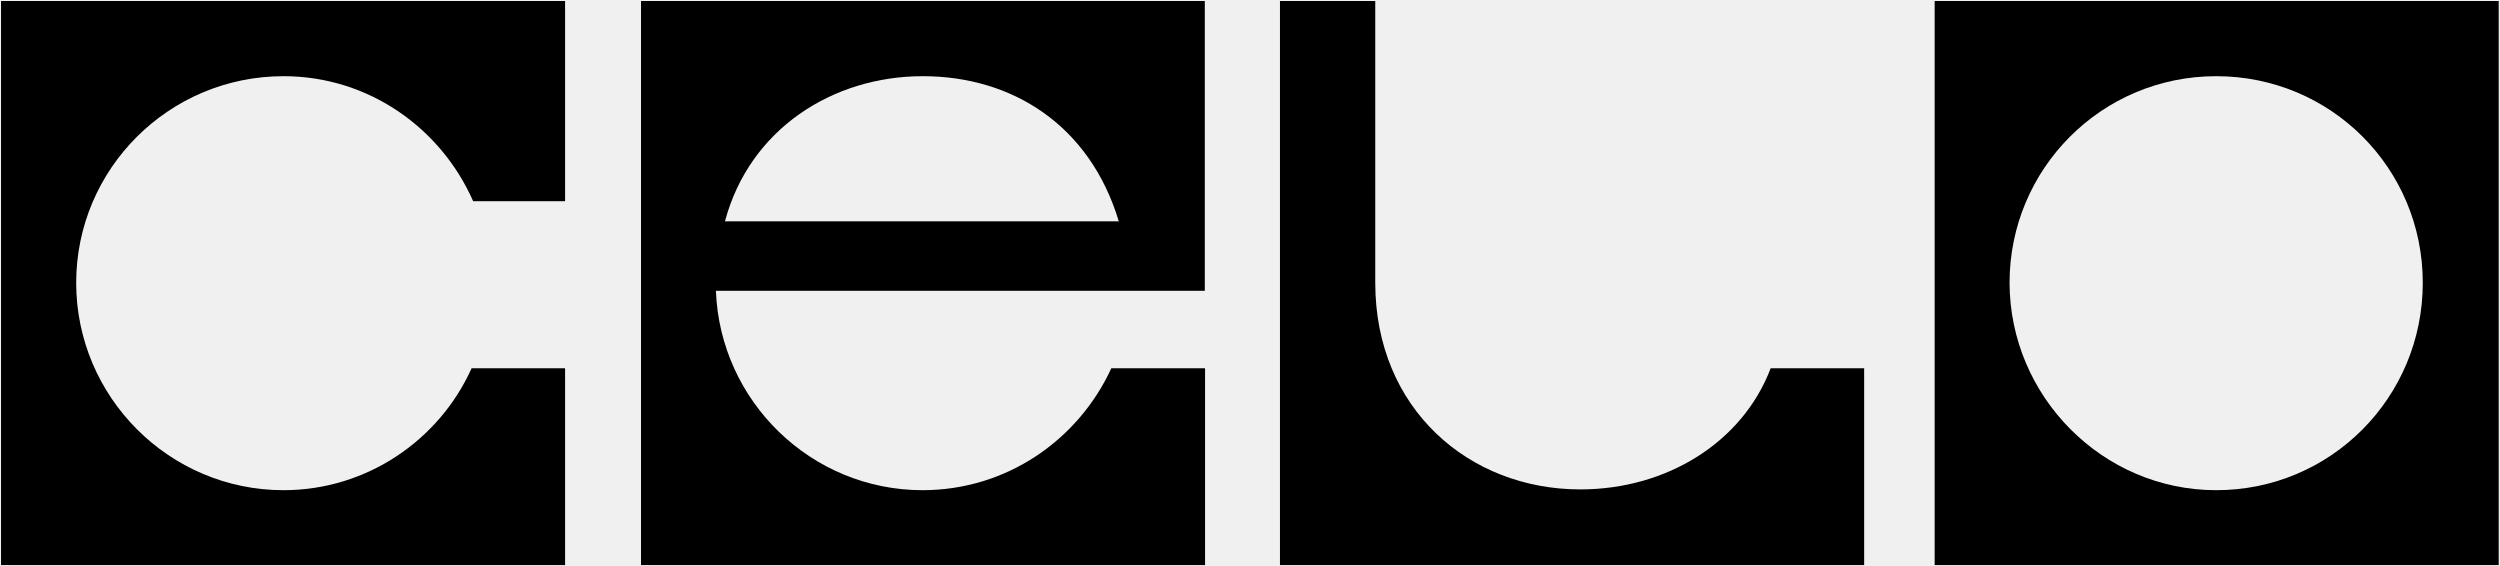
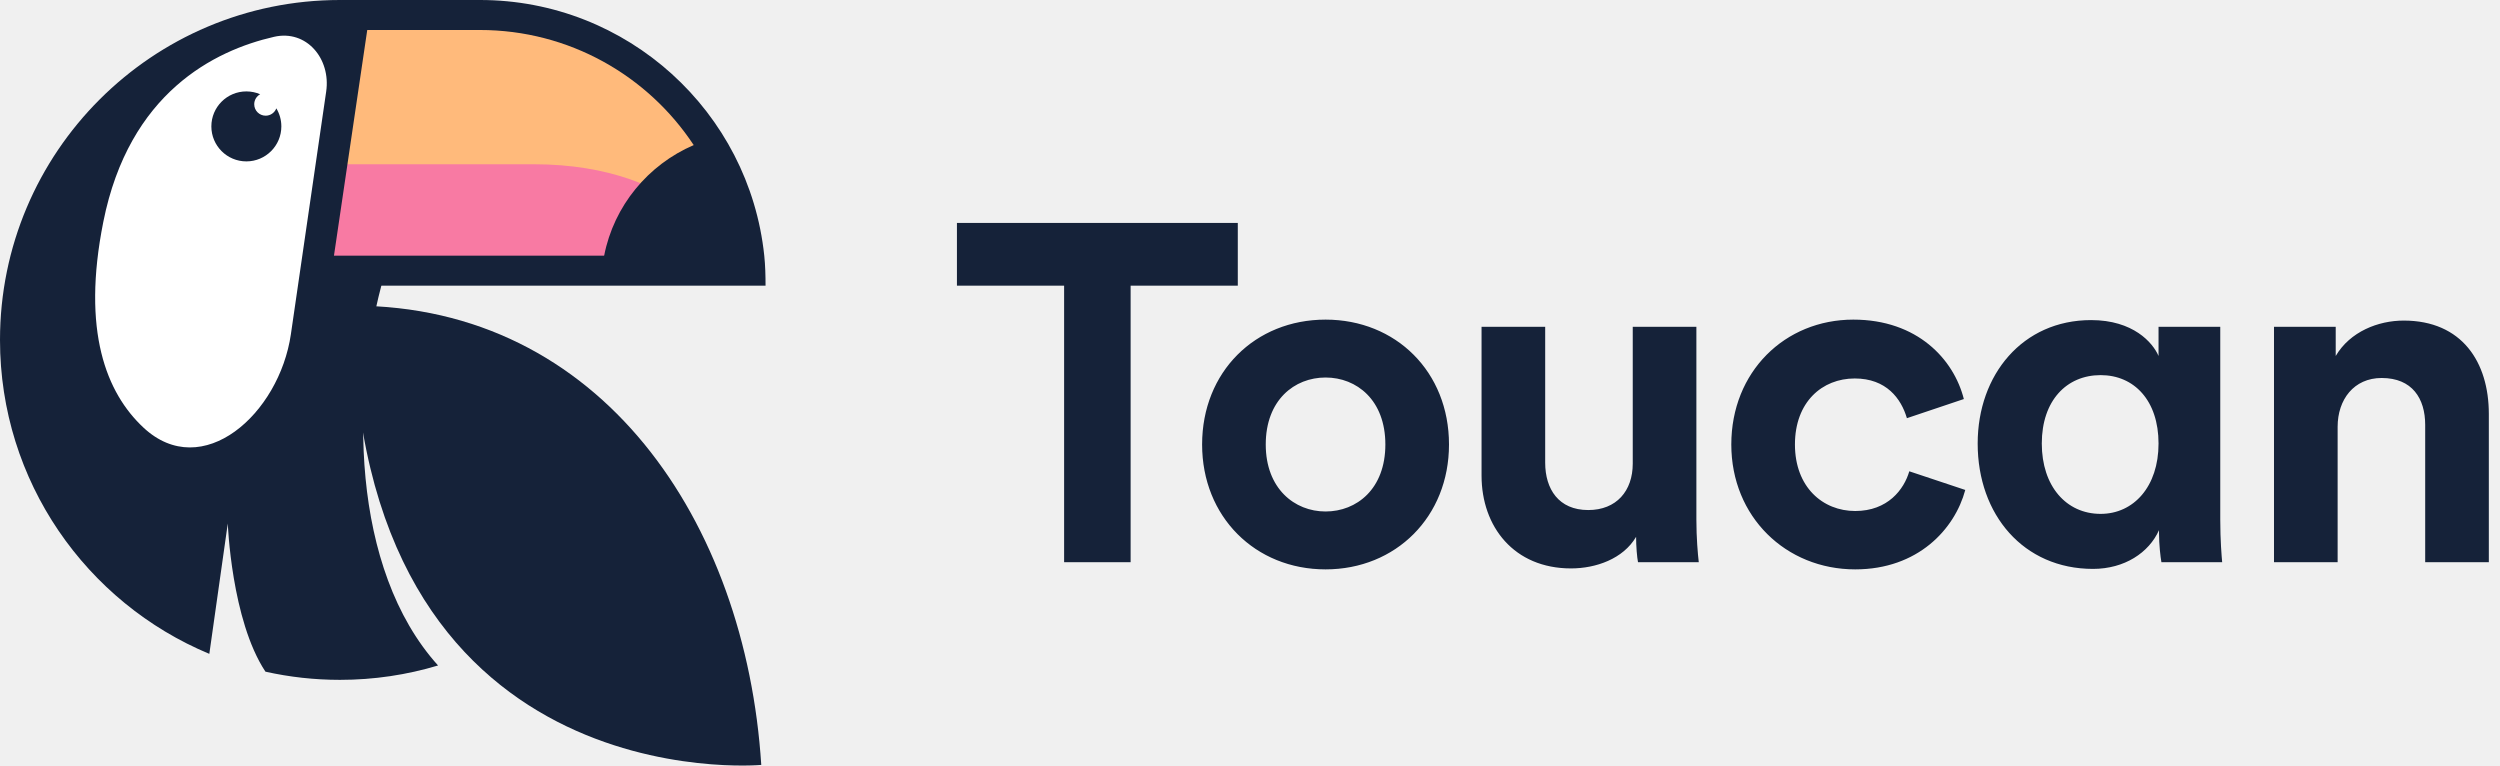
- <svg xmlns="http://www.w3.org/2000/svg" version="1.1" id="Wordmark" x="0px" y="0px" viewBox="0 0 968 219" style="enable-background:new 0 0 968 219;" xml:space="preserve">
-   <style type="text/css">
- 	.st0{fill-rule:evenodd;clip-rule:evenodd;}
- </style>
-   <g>
-     <path d="M858.1,189.8c44.4,0,80-35.9,80-80.3c0-44.4-35.6-80-80-80c-44.4,0-80,35.9-80,80C778.2,153.5,814.1,189.8,858.1,189.8z    M749.1,0.4h218.4v218.4H749.1V0.4z" />
-     <path class="st0" d="M430.3,142.6c-12.8,27.8-40.6,47.2-73.1,47.2c-43.1,0-78.4-34.4-80-77.2h189.3V0.4H248.2v218.4h218.4v-76.2   H430.3z M280.7,85.7h152.5c-11.2-37.2-41.2-56.2-75.9-56.2S290.3,49.8,280.7,85.7L280.7,85.7z" />
-     <path d="M218.8,0.4H0.4v218.4h218.4v-76.2h-36.2c-12.5,27.8-40.6,47.2-72.8,47.2c-44.4,0-80.3-36.2-80.3-80.3   c0-44.1,35.9-80,80.3-80c32.8,0,60.9,20,73.4,48.4h35.6V0.4z" />
-     <path d="M721.8,142.6h-36.2v0c-10.9,28.7-40.3,46.9-73.7,46.9c-43.1,0-79.4-31.2-79.4-80V0.4h-36.9v218.4h226.2V142.6z" />
-   </g>
+ <svg xmlns="http://www.w3.org/2000/svg" width="1045" height="320" viewBox="0 0 1045 320" fill="none">
+   <path d="M132.537 115.821H202.047L314.627 115.821C314.627 53.833 264.223 3.582 202.047 3.582L149.143 3.582L132.537 115.821Z" fill="#FFBA7B" />
+   <path d="M136.727 68.657C136.727 68.657 183.011 68.657 222.996 68.657C287.175 68.657 305.682 108.06 305.682 108.06H136.727V68.657Z" fill="#F87AA3" />
+   <path d="M55.654 45.141C56.355 44.094 56.983 43.011 57.614 41.921C69.473 21.46 111.482 2.332 131.347 13.732C139.052 18.154 142.093 51.941 138.567 78.209L123.723 158.535C123.433 160.105 123.01 161.654 122.323 163.096C111.871 185.059 81.12 196.083 58.664 186.475C34.922 176.316 32.54 134.926 32.541 106.269C32.541 81.242 50.982 52.118 55.654 45.141Z" fill="white" />
+   <path d="M102.976 67.463C111.054 67.463 117.603 60.914 117.603 52.836C117.603 50.074 116.837 47.492 115.507 45.288C114.821 47.083 113.082 48.358 111.045 48.358C108.407 48.358 106.269 46.22 106.269 43.582C106.269 41.776 107.271 40.205 108.749 39.393C106.978 38.631 105.026 38.209 102.976 38.209C94.898 38.209 88.349 44.758 88.349 52.836C88.349 60.914 94.898 67.463 102.976 67.463Z" fill="#152239" />
+   <path fill-rule="evenodd" clip-rule="evenodd" d="M132.836 114.627L147.702 0.109C145.84 0.036 143.969 0 142.09 0C63.616 0 0 63.616 0 142.09C0 201.22 36.119 251.914 87.498 273.313L95.216 218.806C95.216 218.806 96.687 259.182 110.95 280.756C120.972 282.997 131.393 284.179 142.09 284.179C156.351 284.179 170.121 282.078 183.108 278.169C146.638 237.797 146.211 164.382 160.73 114.627H132.836ZM114.555 15.389C128.086 12.29 138.345 24.521 136.347 38.258L121.589 139.718C116.738 173.071 84.578 201.737 59.954 178.724C44.529 164.309 34.031 138.57 43.193 92.698C53.964 38.773 89.65 21.093 114.555 15.389Z" fill="#152239" />
+   <path fill-rule="evenodd" clip-rule="evenodd" d="M139.597 106.866L252.537 106.866H306.866C304.887 89.935 298.914 74.214 289.97 60.65C270.857 31.665 237.914 12.537 200.597 12.537L153.51 12.537L139.597 106.866ZM125.075 119.403L142.687 0L200.597 3.70083e-06C262.307 9.09571e-06 313.197 46.814 319.463 106.866C319.893 110.986 320 115.169 320 119.403L125.075 119.403Z" fill="#152239" />
+   <path d="M309.552 115.821C299.43 114.408 249.872 120.533 252.537 106.866C256.601 86.023 270.932 68.822 289.97 60.65C309.124 52.429 315.143 116.601 309.552 115.821Z" fill="#152239" />
+   <path d="M318.209 319.729C318.209 319.729 147.463 335.439 147.463 127.761C251.292 127.761 311.719 218.145 318.209 319.729Z" fill="#152239" />
+   <path d="M517.399 119.4V93.2H399.999V119.4H444.799V235H472.599V119.4H517.399ZM554.082 213.8C541.082 213.8 529.082 204.2 529.082 185.8C529.082 167.2 541.082 157.8 554.082 157.8C567.082 157.8 579.082 167.2 579.082 185.8C579.082 204.4 567.082 213.8 554.082 213.8ZM554.082 133.6C524.682 133.6 502.482 155.4 502.482 185.8C502.482 216 524.682 238 554.082 238C583.482 238 605.682 216 605.682 185.8C605.682 155.4 583.482 133.6 554.082 133.6ZM684.688 235H710.088C709.688 231.6 709.088 224.8 709.088 217.2V136.6H682.488V193.8C682.488 205.2 675.688 213.2 663.888 213.2C651.488 213.2 645.888 204.4 645.888 193.4V136.6H619.288V198.8C619.288 220.2 632.888 237.6 656.688 237.6C667.088 237.6 678.488 233.6 683.888 224.4C683.888 228.4 684.288 233 684.688 235ZM775.285 158.2C788.485 158.2 794.685 166.6 797.085 174.8L820.885 166.8C816.685 150.2 801.485 133.6 774.685 133.6C746.085 133.6 723.685 155.4 723.685 185.8C723.685 216 746.485 238 775.485 238C801.685 238 817.085 221.2 821.485 204.8L798.085 197C795.885 204.6 789.085 213.6 775.485 213.6C761.885 213.6 750.285 203.6 750.285 185.8C750.285 168 761.685 158.2 775.285 158.2ZM853.469 185.4C853.469 167.4 863.869 156.8 878.069 156.8C892.069 156.8 902.269 167.4 902.269 185.4C902.269 203.4 891.869 214.8 878.069 214.8C863.669 214.8 853.469 203.2 853.469 185.4ZM902.469 222.8C902.469 227.6 903.069 232.8 903.469 235H928.869C928.669 232.8 928.069 226 928.069 217.2V136.6H902.269V148.8C899.869 143.2 891.669 133.8 874.069 133.8C845.469 133.8 826.669 156.6 826.669 185.4C826.669 215.2 845.869 237.8 874.869 237.8C888.069 237.8 898.269 231 902.469 221.6V222.8ZM977.129 178.4C977.129 167 983.929 158 995.529 158C1008.33 158 1013.73 166.6 1013.73 177.6V235H1040.33V173C1040.33 151.4 1029.13 134 1004.73 134C994.129 134 982.329 138.6 976.329 148.8V136.6H950.53V235H977.129V178.4Z" fill="#152239" />
</svg>
